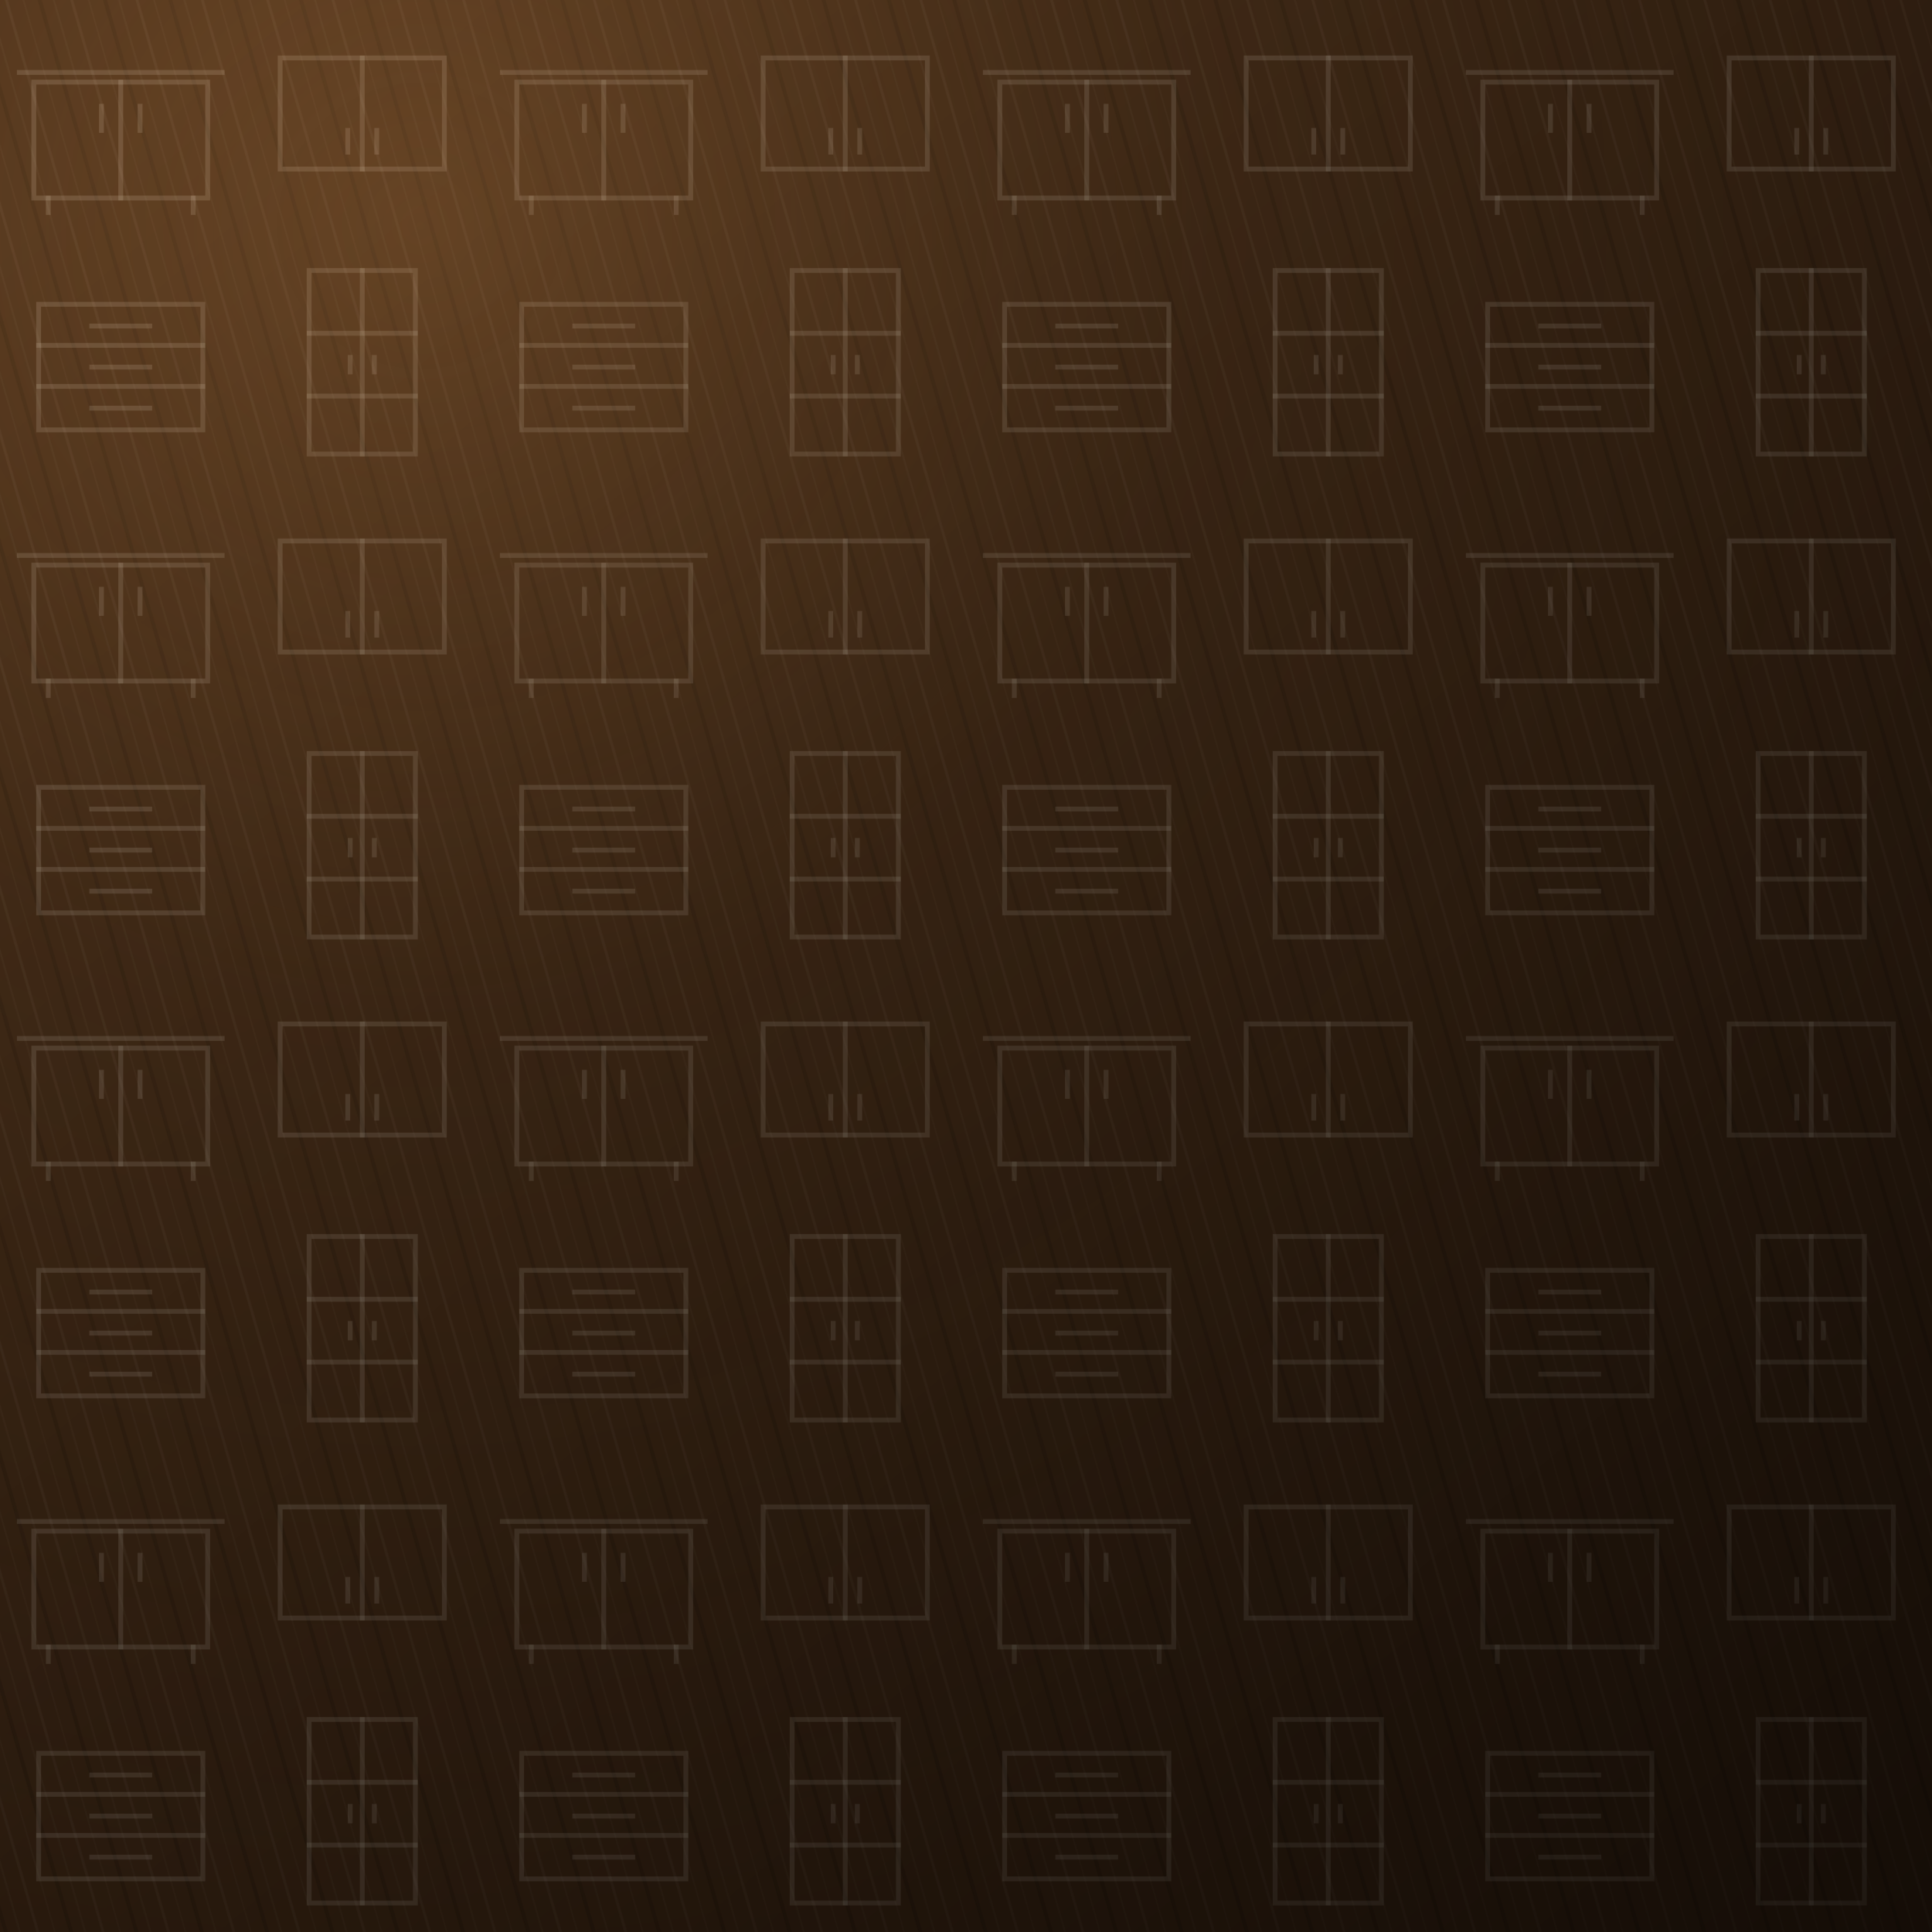
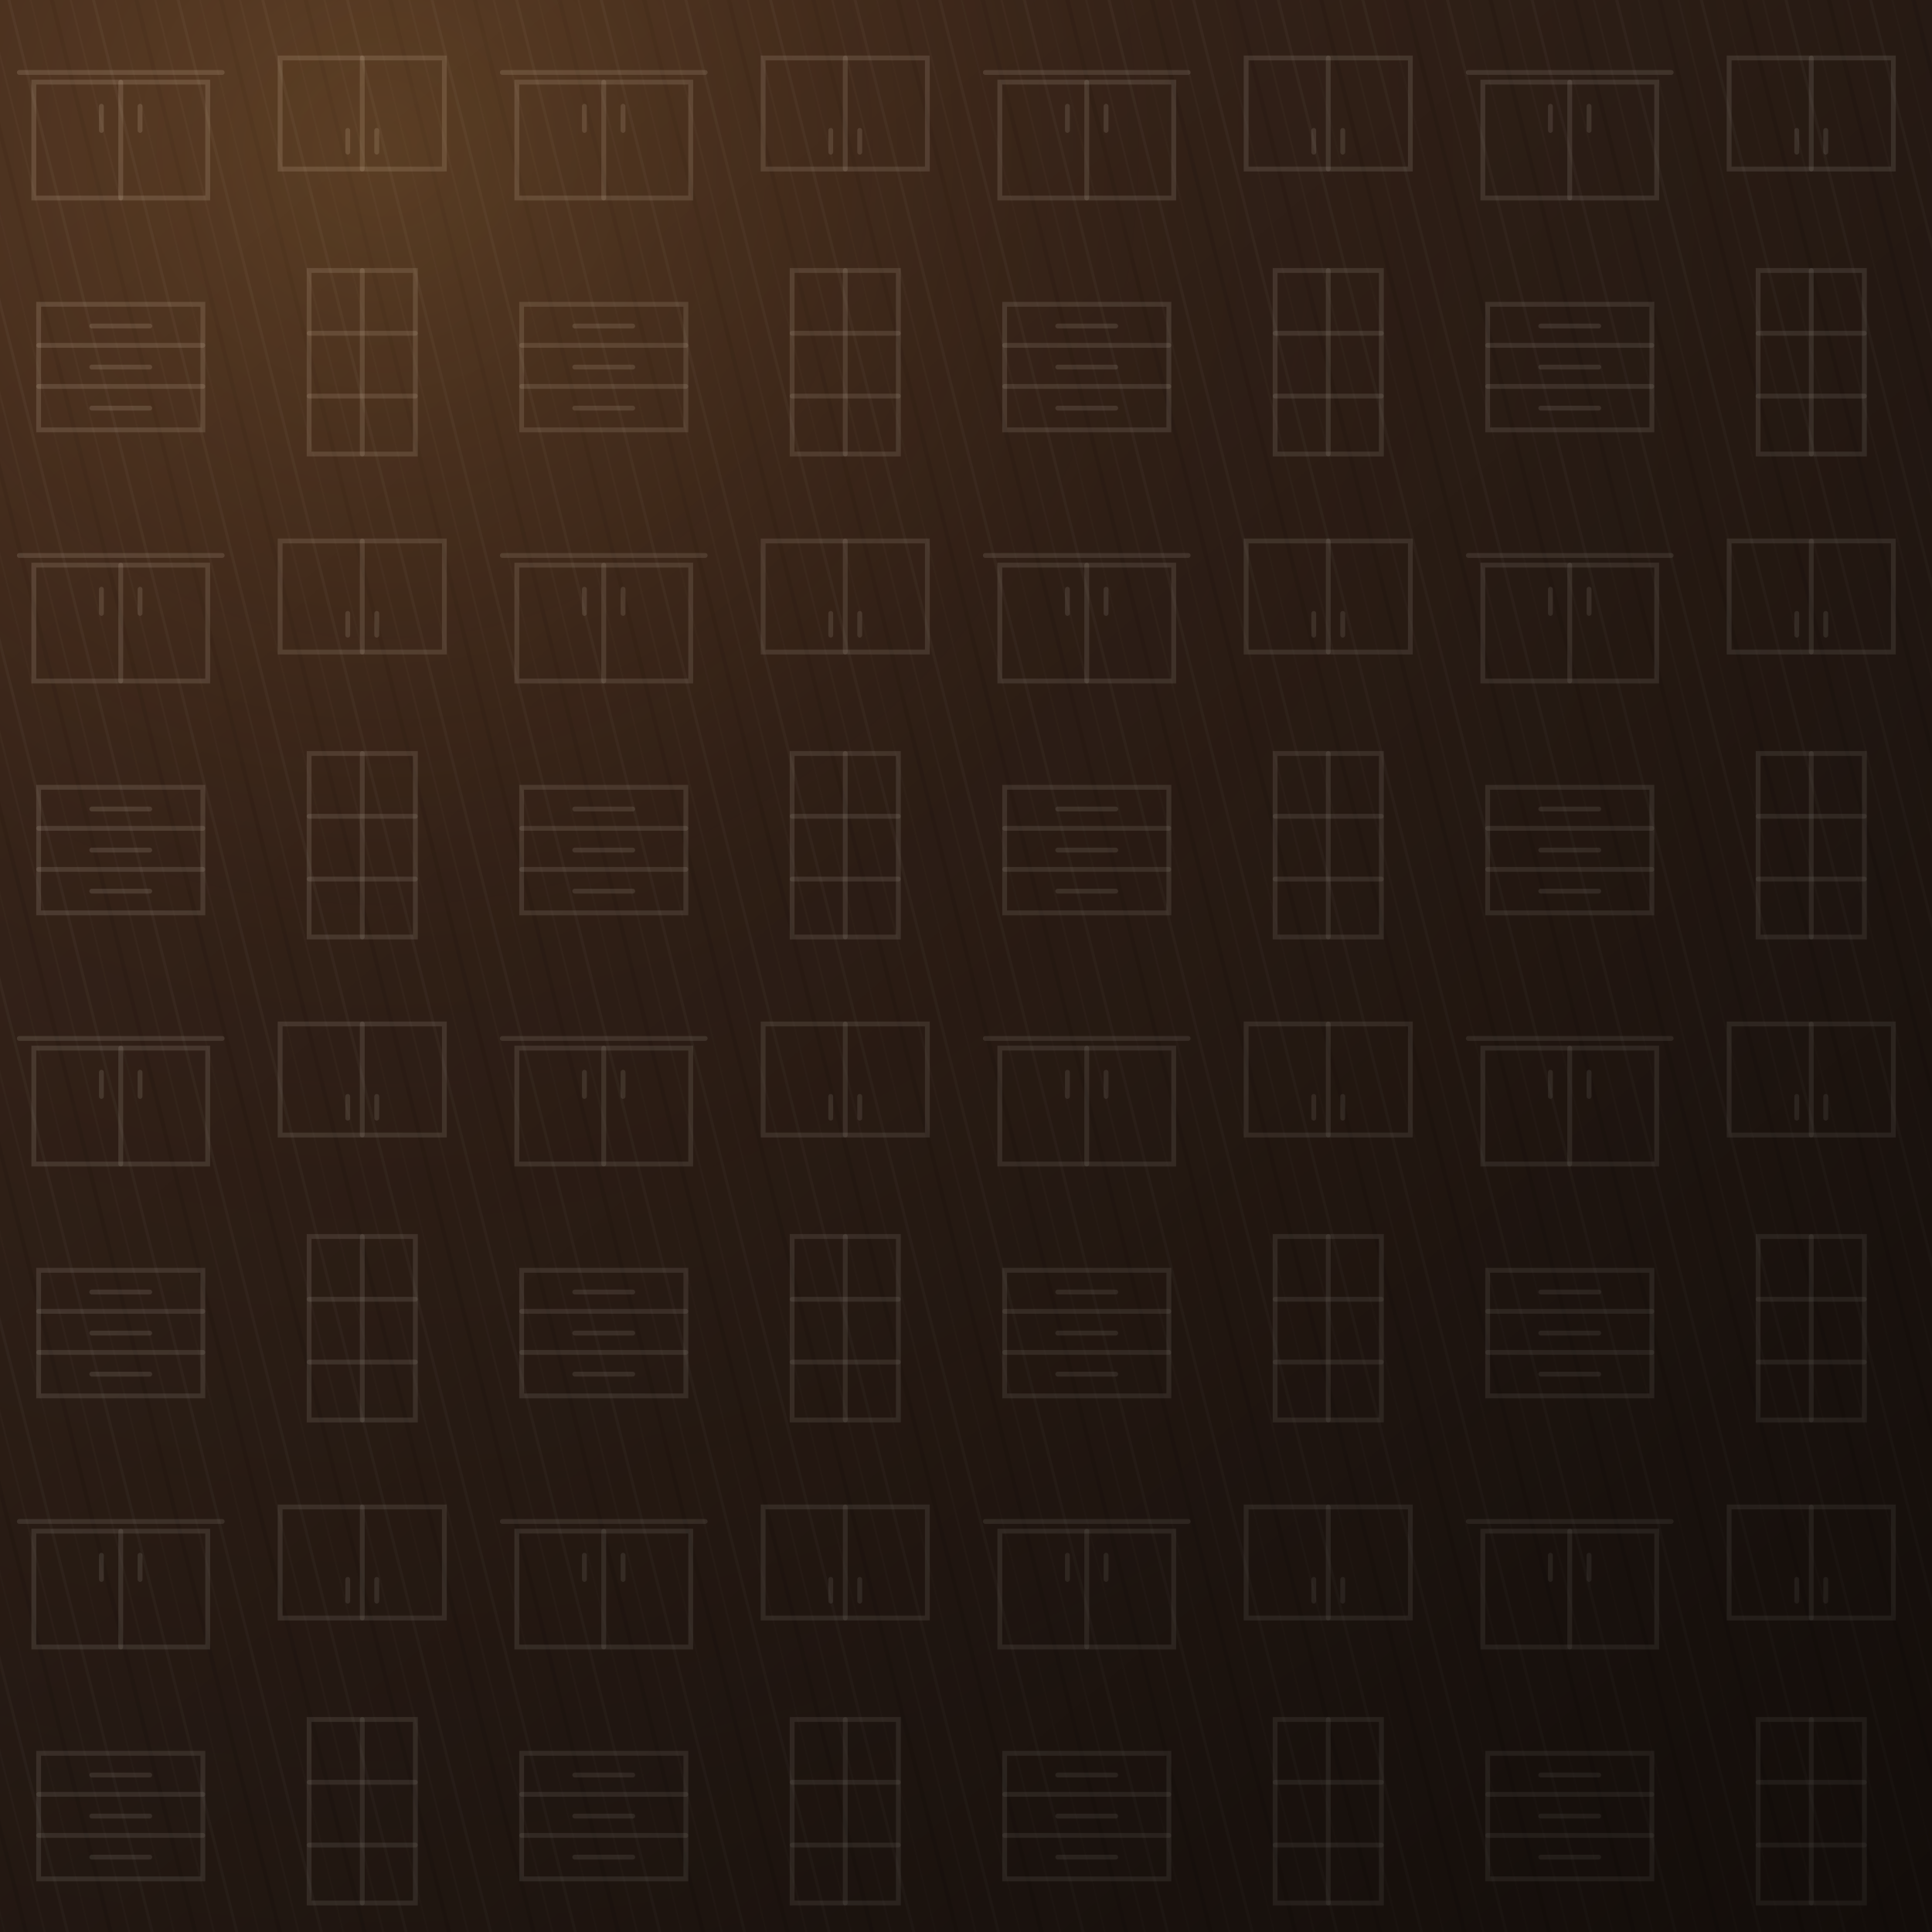
<svg xmlns="http://www.w3.org/2000/svg" width="800" height="800" viewBox="0 0 800 800" preserveAspectRatio="xMidYMid slice">
  <defs>
-     <pattern id="zrno0" width="26" height="300" patternUnits="userSpaceOnUse" patternTransform="rotate(-16)">
-       <rect x="2" width="1.1" height="300" fill="#F7F0E6" opacity="0.05" />
-       <rect x="9" width="0.7" height="300" fill="#F7F0E6" opacity="0.03" />
-       <rect x="15" width="1.6" height="300" fill="#160C05" opacity="0.22" />
-       <rect x="21" width="0.8" height="300" fill="#F7F0E6" opacity="0.035" />
+     <pattern id="grain0" width="34" height="360" patternUnits="userSpaceOnUse" patternTransform="rotate(-14)">
+       <rect x="3" width="1.2" height="360" fill="#F3ECDF" opacity="0.045" />
+       <rect x="12" width="0.7" height="360" fill="#F3ECDF" opacity="0.027" />
+       <rect x="20" width="1.7" height="360" fill="#170F09" opacity="0.2" />
+       <rect x="28" width="0.8" height="360" fill="#F3ECDF" opacity="0.032" />
    </pattern>
    <pattern id="u0" width="200" height="200" patternUnits="userSpaceOnUse">
      <g stroke-opacity="0.15">
        <g>
-           <line x1="8" y1="30" x2="92" y2="30" fill="none" stroke="#F7F0E6" stroke-width="2" stroke-linecap="square" />
-           <rect x="14" y="34" width="72" height="48" fill="none" stroke="#F7F0E6" stroke-width="2" stroke-linecap="square" />
-           <line x1="50" y1="34" x2="50" y2="82" fill="none" stroke="#F7F0E6" stroke-width="2" stroke-linecap="square" />
-           <line x1="42" y1="44" x2="42" y2="54" fill="none" stroke="#F7F0E6" stroke-width="2" stroke-linecap="square" />
-           <line x1="58" y1="44" x2="58" y2="54" fill="none" stroke="#F7F0E6" stroke-width="2" stroke-linecap="square" />
-           <line x1="20" y1="82" x2="20" y2="88" fill="none" stroke="#F7F0E6" stroke-width="2" stroke-linecap="square" />
-           <line x1="80" y1="82" x2="80" y2="88" fill="none" stroke="#F7F0E6" stroke-width="2" stroke-linecap="square" />
+           <line x1="8" y1="30" x2="92" y2="30" fill="none" stroke="#F3ECDF" stroke-width="2" stroke-linecap="round" />
+           <rect x="14" y="34" width="72" height="48" fill="none" stroke="#F3ECDF" stroke-width="2" stroke-linecap="round" />
+           <line x1="50" y1="34" x2="50" y2="82" fill="none" stroke="#F3ECDF" stroke-width="2" stroke-linecap="round" />
+           <line x1="42" y1="44" x2="42" y2="54" fill="none" stroke="#F3ECDF" stroke-width="2" stroke-linecap="round" />
+           <line x1="58" y1="44" x2="58" y2="54" fill="none" stroke="#F3ECDF" stroke-width="2" stroke-linecap="round" />
        </g>
        <g transform="translate(100,0)">
-           <rect x="16" y="24" width="68" height="46" fill="none" stroke="#F7F0E6" stroke-width="2" stroke-linecap="square" />
-           <line x1="50" y1="24" x2="50" y2="70" fill="none" stroke="#F7F0E6" stroke-width="2" stroke-linecap="square" />
-           <line x1="44" y1="54" x2="44" y2="63" fill="none" stroke="#F7F0E6" stroke-width="2" stroke-linecap="square" />
-           <line x1="56" y1="54" x2="56" y2="63" fill="none" stroke="#F7F0E6" stroke-width="2" stroke-linecap="square" />
+           <rect x="16" y="24" width="68" height="46" fill="none" stroke="#F3ECDF" stroke-width="2" stroke-linecap="round" />
+           <line x1="50" y1="24" x2="50" y2="70" fill="none" stroke="#F3ECDF" stroke-width="2" stroke-linecap="round" />
+           <line x1="44" y1="54" x2="44" y2="63" fill="none" stroke="#F3ECDF" stroke-width="2" stroke-linecap="round" />
+           <line x1="56" y1="54" x2="56" y2="63" fill="none" stroke="#F3ECDF" stroke-width="2" stroke-linecap="round" />
        </g>
        <g transform="translate(0,100)">
-           <rect x="16" y="26" width="68" height="52" fill="none" stroke="#F7F0E6" stroke-width="2" stroke-linecap="square" />
-           <line x1="16" y1="43" x2="84" y2="43" fill="none" stroke="#F7F0E6" stroke-width="2" stroke-linecap="square" />
-           <line x1="16" y1="60" x2="84" y2="60" fill="none" stroke="#F7F0E6" stroke-width="2" stroke-linecap="square" />
-           <line x1="38" y1="35" x2="62" y2="35" fill="none" stroke="#F7F0E6" stroke-width="2" stroke-linecap="square" />
-           <line x1="38" y1="52" x2="62" y2="52" fill="none" stroke="#F7F0E6" stroke-width="2" stroke-linecap="square" />
-           <line x1="38" y1="69" x2="62" y2="69" fill="none" stroke="#F7F0E6" stroke-width="2" stroke-linecap="square" />
+           <rect x="16" y="26" width="68" height="52" fill="none" stroke="#F3ECDF" stroke-width="2" stroke-linecap="round" />
+           <line x1="16" y1="43" x2="84" y2="43" fill="none" stroke="#F3ECDF" stroke-width="2" stroke-linecap="round" />
+           <line x1="16" y1="60" x2="84" y2="60" fill="none" stroke="#F3ECDF" stroke-width="2" stroke-linecap="round" />
+           <line x1="38" y1="35" x2="62" y2="35" fill="none" stroke="#F3ECDF" stroke-width="2" stroke-linecap="round" />
+           <line x1="38" y1="52" x2="62" y2="52" fill="none" stroke="#F3ECDF" stroke-width="2" stroke-linecap="round" />
+           <line x1="38" y1="69" x2="62" y2="69" fill="none" stroke="#F3ECDF" stroke-width="2" stroke-linecap="round" />
        </g>
        <g transform="translate(100,100)">
-           <rect x="28" y="12" width="44" height="76" fill="none" stroke="#F7F0E6" stroke-width="2" stroke-linecap="square" />
-           <line x1="50" y1="12" x2="50" y2="88" fill="none" stroke="#F7F0E6" stroke-width="2" stroke-linecap="square" />
-           <line x1="28" y1="38" x2="72" y2="38" fill="none" stroke="#F7F0E6" stroke-width="2" stroke-linecap="square" />
-           <line x1="28" y1="64" x2="72" y2="64" fill="none" stroke="#F7F0E6" stroke-width="2" stroke-linecap="square" />
-           <line x1="45" y1="48" x2="45" y2="54" fill="none" stroke="#F7F0E6" stroke-width="2" stroke-linecap="square" />
-           <line x1="55" y1="48" x2="55" y2="54" fill="none" stroke="#F7F0E6" stroke-width="2" stroke-linecap="square" />
+           <rect x="28" y="12" width="44" height="76" fill="none" stroke="#F3ECDF" stroke-width="2" stroke-linecap="round" />
+           <line x1="50" y1="12" x2="50" y2="88" fill="none" stroke="#F3ECDF" stroke-width="2" stroke-linecap="round" />
+           <line x1="28" y1="38" x2="72" y2="38" fill="none" stroke="#F3ECDF" stroke-width="2" stroke-linecap="round" />
+           <line x1="28" y1="64" x2="72" y2="64" fill="none" stroke="#F3ECDF" stroke-width="2" stroke-linecap="round" />
        </g>
      </g>
    </pattern>
-     <radialGradient id="sv0" cx="0.22" cy="0.12" r="0.9">
-       <stop offset="0" stop-color="#F5A85C" stop-opacity="0.26" />
-       <stop offset="0.45" stop-color="#F5A85C" stop-opacity="0.07" />
-       <stop offset="1" stop-color="#F5A85C" stop-opacity="0" />
+     <radialGradient id="sv0" cx="0.2" cy="0.08" r="0.95">
+       <stop offset="0" stop-color="#F0A24B" stop-opacity="0.24" />
+       <stop offset="0.44" stop-color="#DA7130" stop-opacity="0.06" />
+       <stop offset="1" stop-color="#DA7130" stop-opacity="0" />
    </radialGradient>
    <linearGradient id="sj0" x1="0.15" y1="0" x2="1" y2="1">
      <stop offset="0" stop-color="#000000" stop-opacity="0" />
-       <stop offset="1" stop-color="#000000" stop-opacity="0.66" />
+       <stop offset="1" stop-color="#000000" stop-opacity="0.62" />
    </linearGradient>
  </defs>
-   <rect width="800" height="800" fill="#3C2614" />
-   <rect width="800" height="800" fill="url(#zrno0)" />
+   <rect width="800" height="800" fill="#31221A" />
+   <rect width="800" height="800" fill="url(#grain0)" />
  <rect width="800" height="800" fill="url(#u0)" />
  <rect width="800" height="800" fill="url(#sv0)" />
  <rect width="800" height="800" fill="url(#sj0)" />
</svg>
